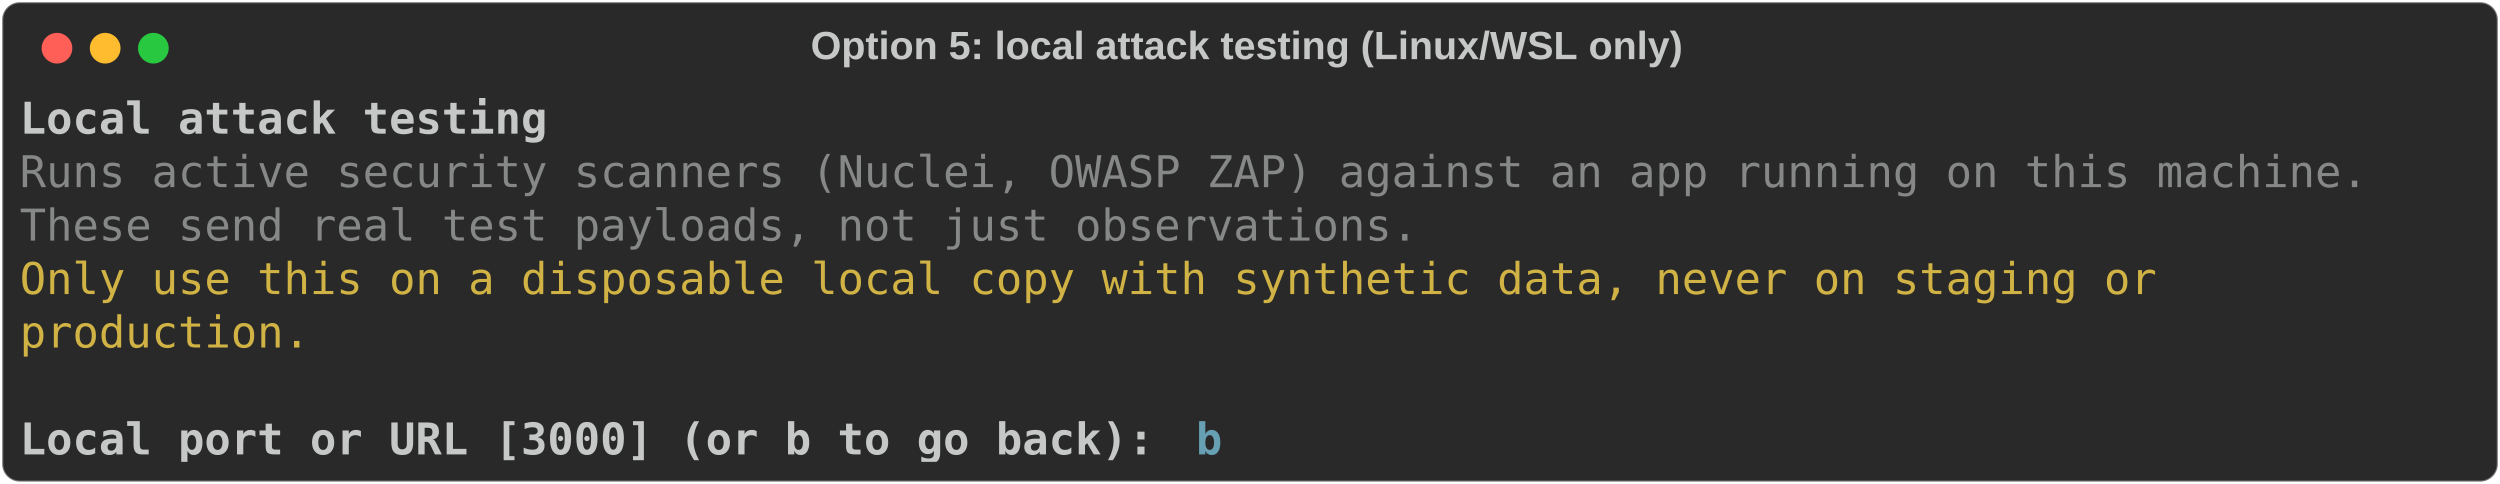
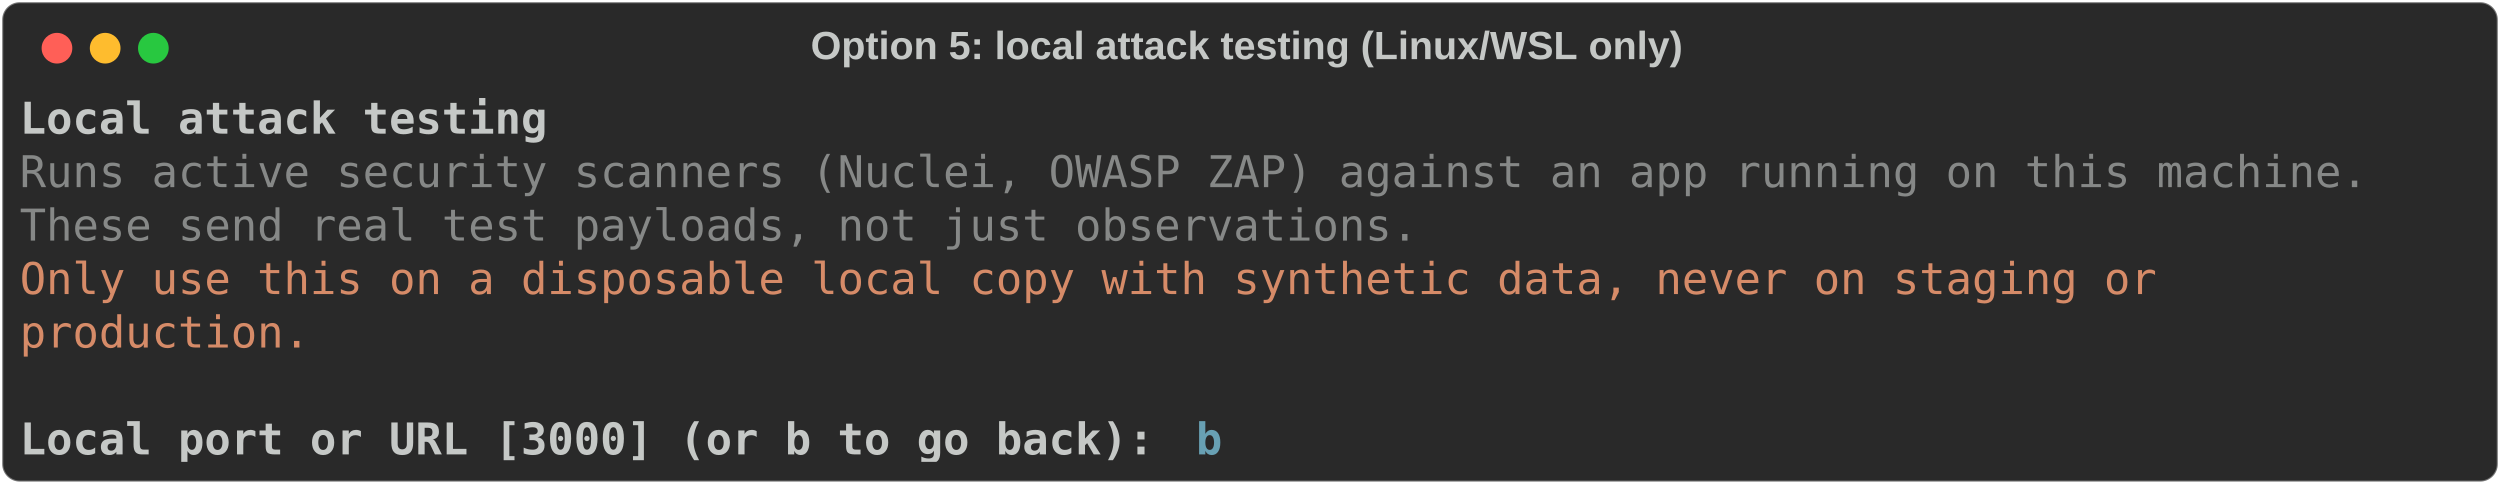
<svg xmlns="http://www.w3.org/2000/svg" class="rich-terminal" viewBox="0 0 1141 220.8">
  <style>

    @font-face {
        font-family: "Fira Code";
        src: local("FiraCode-Regular"),
                url("https://cdnjs.cloudflare.com/ajax/libs/firacode/6.2.0/woff2/FiraCode-Regular.woff2") format("woff2"),
                url("https://cdnjs.cloudflare.com/ajax/libs/firacode/6.2.0/woff/FiraCode-Regular.woff") format("woff");
        font-style: normal;
        font-weight: 400;
    }
    @font-face {
        font-family: "Fira Code";
        src: local("FiraCode-Bold"),
                url("https://cdnjs.cloudflare.com/ajax/libs/firacode/6.2.0/woff2/FiraCode-Bold.woff2") format("woff2"),
                url("https://cdnjs.cloudflare.com/ajax/libs/firacode/6.2.0/woff/FiraCode-Bold.woff") format("woff");
        font-style: bold;
        font-weight: 700;
    }

-     .terminal-3442345975-matrix {
+     .terminal-3891470901-matrix {
        font-family: Fira Code, monospace;
        font-size: 20px;
        line-height: 24.4px;
        font-variant-east-asian: full-width;
    }

-     .terminal-3442345975-title {
+     .terminal-3891470901-title {
        font-size: 18px;
        font-weight: bold;
        font-family: arial;
    }

-     .terminal-3442345975-r1 { fill: #c5c8c6;font-weight: bold }
- .terminal-3442345975-r2 { fill: #c5c8c6 }
- .terminal-3442345975-r3 { fill: #868887 }
- .terminal-3442345975-r4 { fill: #d0b344 }
- .terminal-3442345975-r5 { fill: #68a0b3;font-weight: bold }
+     .terminal-3891470901-r1 { fill: #c5c8c6;font-weight: bold }
+ .terminal-3891470901-r2 { fill: #c5c8c6 }
+ .terminal-3891470901-r3 { fill: #868887 }
+ .terminal-3891470901-r4 { fill: #d68b68 }
+ .terminal-3891470901-r5 { fill: #68a0b3;font-weight: bold }
    </style>
  <defs>
-     <clipPath id="terminal-3442345975-clip-terminal">
+     <clipPath id="terminal-3891470901-clip-terminal">
      <rect x="0" y="0" width="1121.4" height="169.8" />
    </clipPath>
-     <clipPath id="terminal-3442345975-line-0">
+     <clipPath id="terminal-3891470901-line-0">
      <rect x="0" y="1.5" width="1122.4" height="24.65" />
    </clipPath>
-     <clipPath id="terminal-3442345975-line-1">
+     <clipPath id="terminal-3891470901-line-1">
      <rect x="0" y="25.9" width="1122.4" height="24.65" />
    </clipPath>
-     <clipPath id="terminal-3442345975-line-2">
+     <clipPath id="terminal-3891470901-line-2">
      <rect x="0" y="50.3" width="1122.4" height="24.65" />
    </clipPath>
-     <clipPath id="terminal-3442345975-line-3">
+     <clipPath id="terminal-3891470901-line-3">
      <rect x="0" y="74.7" width="1122.4" height="24.65" />
    </clipPath>
-     <clipPath id="terminal-3442345975-line-4">
+     <clipPath id="terminal-3891470901-line-4">
      <rect x="0" y="99.1" width="1122.4" height="24.65" />
    </clipPath>
-     <clipPath id="terminal-3442345975-line-5">
+     <clipPath id="terminal-3891470901-line-5">
      <rect x="0" y="123.5" width="1122.4" height="24.65" />
    </clipPath>
  </defs>
  <rect fill="#292929" stroke="rgba(255,255,255,0.35)" stroke-width="1" x="1" y="1" width="1139" height="218.8" rx="8" />
-   <text class="terminal-3442345975-title" fill="#c5c8c6" text-anchor="middle" x="569" y="27">Option 5: local attack testing (Linux/WSL only)</text>
+   <text class="terminal-3891470901-title" fill="#c5c8c6" text-anchor="middle" x="569" y="27">Option 5: local attack testing (Linux/WSL only)</text>
  <g transform="translate(26,22)">
    <circle cx="0" cy="0" r="7" fill="#ff5f57" />
    <circle cx="22" cy="0" r="7" fill="#febc2e" />
    <circle cx="44" cy="0" r="7" fill="#28c840" />
  </g>
-   <g transform="translate(9, 41)" clip-path="url(#terminal-3442345975-clip-terminal)">
-     <g class="terminal-3442345975-matrix">
-       <text class="terminal-3442345975-r1" x="0" y="20" textLength="244" clip-path="url(#terminal-3442345975-line-0)">Local attack testing</text>
-       <text class="terminal-3442345975-r2" x="1122.4" y="20" textLength="12.2" clip-path="url(#terminal-3442345975-line-0)">
+   <g transform="translate(9, 41)" clip-path="url(#terminal-3891470901-clip-terminal)">
+     <g class="terminal-3891470901-matrix">
+       <text class="terminal-3891470901-r1" x="0" y="20" textLength="244" clip-path="url(#terminal-3891470901-line-0)">Local attack testing</text>
+       <text class="terminal-3891470901-r2" x="1122.4" y="20" textLength="12.2" clip-path="url(#terminal-3891470901-line-0)">
</text>
-       <text class="terminal-3442345975-r3" x="0" y="44.4" textLength="1098" clip-path="url(#terminal-3442345975-line-1)">Runs active security scanners (Nuclei, OWASP ZAP) against an app running on this machine. </text>
-       <text class="terminal-3442345975-r2" x="1122.4" y="44.4" textLength="12.2" clip-path="url(#terminal-3442345975-line-1)">
+       <text class="terminal-3891470901-r3" x="0" y="44.4" textLength="1098" clip-path="url(#terminal-3891470901-line-1)">Runs active security scanners (Nuclei, OWASP ZAP) against an app running on this machine. </text>
+       <text class="terminal-3891470901-r2" x="1122.4" y="44.4" textLength="12.2" clip-path="url(#terminal-3891470901-line-1)">
</text>
-       <text class="terminal-3442345975-r3" x="0" y="68.8" textLength="646.6" clip-path="url(#terminal-3442345975-line-2)">These send real test payloads, not just observations.</text>
-       <text class="terminal-3442345975-r2" x="1122.4" y="68.8" textLength="12.2" clip-path="url(#terminal-3442345975-line-2)">
+       <text class="terminal-3891470901-r3" x="0" y="68.8" textLength="646.6" clip-path="url(#terminal-3891470901-line-2)">These send real test payloads, not just observations.</text>
+       <text class="terminal-3891470901-r2" x="1122.4" y="68.8" textLength="12.2" clip-path="url(#terminal-3891470901-line-2)">
</text>
-       <text class="terminal-3442345975-r4" x="0" y="93.2" textLength="1000.4" clip-path="url(#terminal-3442345975-line-3)">Only use this on a disposable local copy with synthetic data, never on staging or </text>
-       <text class="terminal-3442345975-r2" x="1122.4" y="93.2" textLength="12.2" clip-path="url(#terminal-3442345975-line-3)">
+       <text class="terminal-3891470901-r4" x="0" y="93.2" textLength="1000.4" clip-path="url(#terminal-3891470901-line-3)">Only use this on a disposable local copy with synthetic data, never on staging or </text>
+       <text class="terminal-3891470901-r2" x="1122.4" y="93.2" textLength="12.2" clip-path="url(#terminal-3891470901-line-3)">
</text>
-       <text class="terminal-3442345975-r4" x="0" y="117.6" textLength="134.2" clip-path="url(#terminal-3442345975-line-4)">production.</text>
-       <text class="terminal-3442345975-r2" x="1122.4" y="117.6" textLength="12.2" clip-path="url(#terminal-3442345975-line-4)">
+       <text class="terminal-3891470901-r4" x="0" y="117.6" textLength="134.2" clip-path="url(#terminal-3891470901-line-4)">production.</text>
+       <text class="terminal-3891470901-r2" x="1122.4" y="117.6" textLength="12.2" clip-path="url(#terminal-3891470901-line-4)">
</text>
-       <text class="terminal-3442345975-r2" x="1122.4" y="142" textLength="12.2" clip-path="url(#terminal-3442345975-line-5)">
+       <text class="terminal-3891470901-r2" x="1122.4" y="142" textLength="12.2" clip-path="url(#terminal-3891470901-line-5)">
</text>
-       <text class="terminal-3442345975-r1" x="0" y="166.4" textLength="536.8" clip-path="url(#terminal-3442345975-line-6)">Local port or URL [3000] (or b to go back): </text>
-       <text class="terminal-3442345975-r5" x="536.8" y="166.4" textLength="12.2" clip-path="url(#terminal-3442345975-line-6)">b</text>
-       <text class="terminal-3442345975-r2" x="1122.4" y="166.4" textLength="12.2" clip-path="url(#terminal-3442345975-line-6)">
+       <text class="terminal-3891470901-r1" x="0" y="166.4" textLength="536.8" clip-path="url(#terminal-3891470901-line-6)">Local port or URL [3000] (or b to go back): </text>
+       <text class="terminal-3891470901-r5" x="536.8" y="166.4" textLength="12.2" clip-path="url(#terminal-3891470901-line-6)">b</text>
+       <text class="terminal-3891470901-r2" x="1122.4" y="166.4" textLength="12.2" clip-path="url(#terminal-3891470901-line-6)">
</text>
    </g>
  </g>
</svg>
